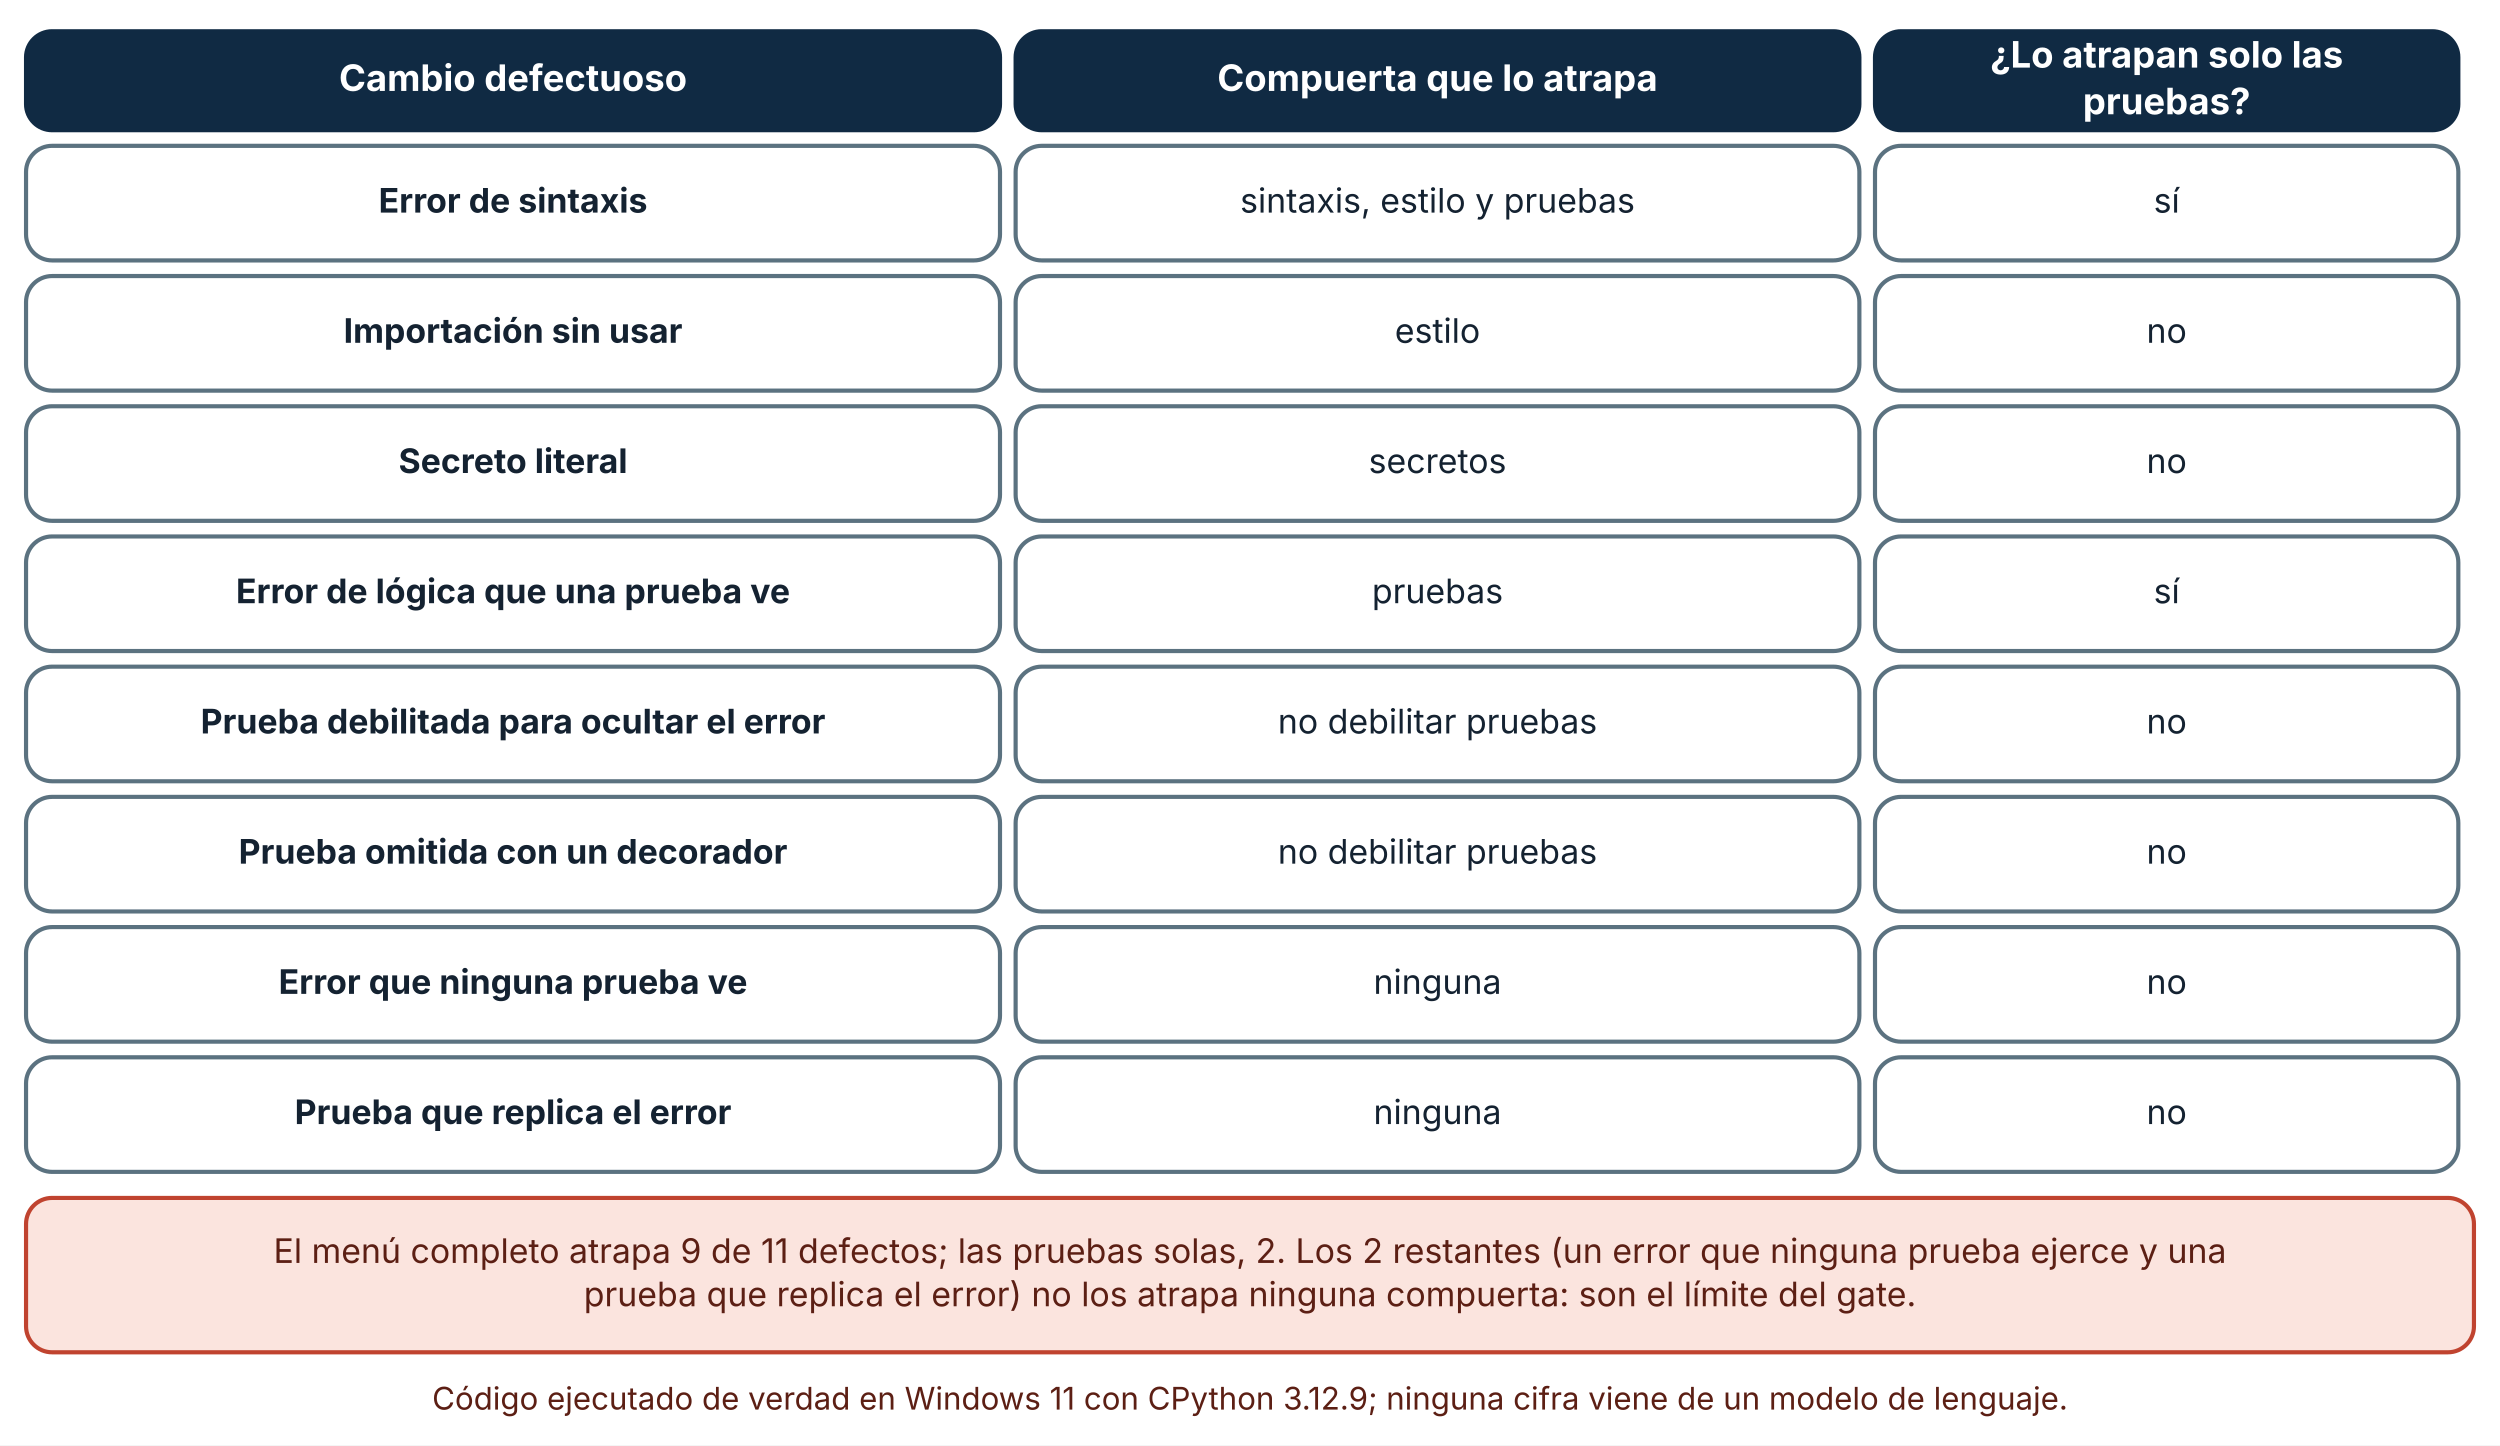
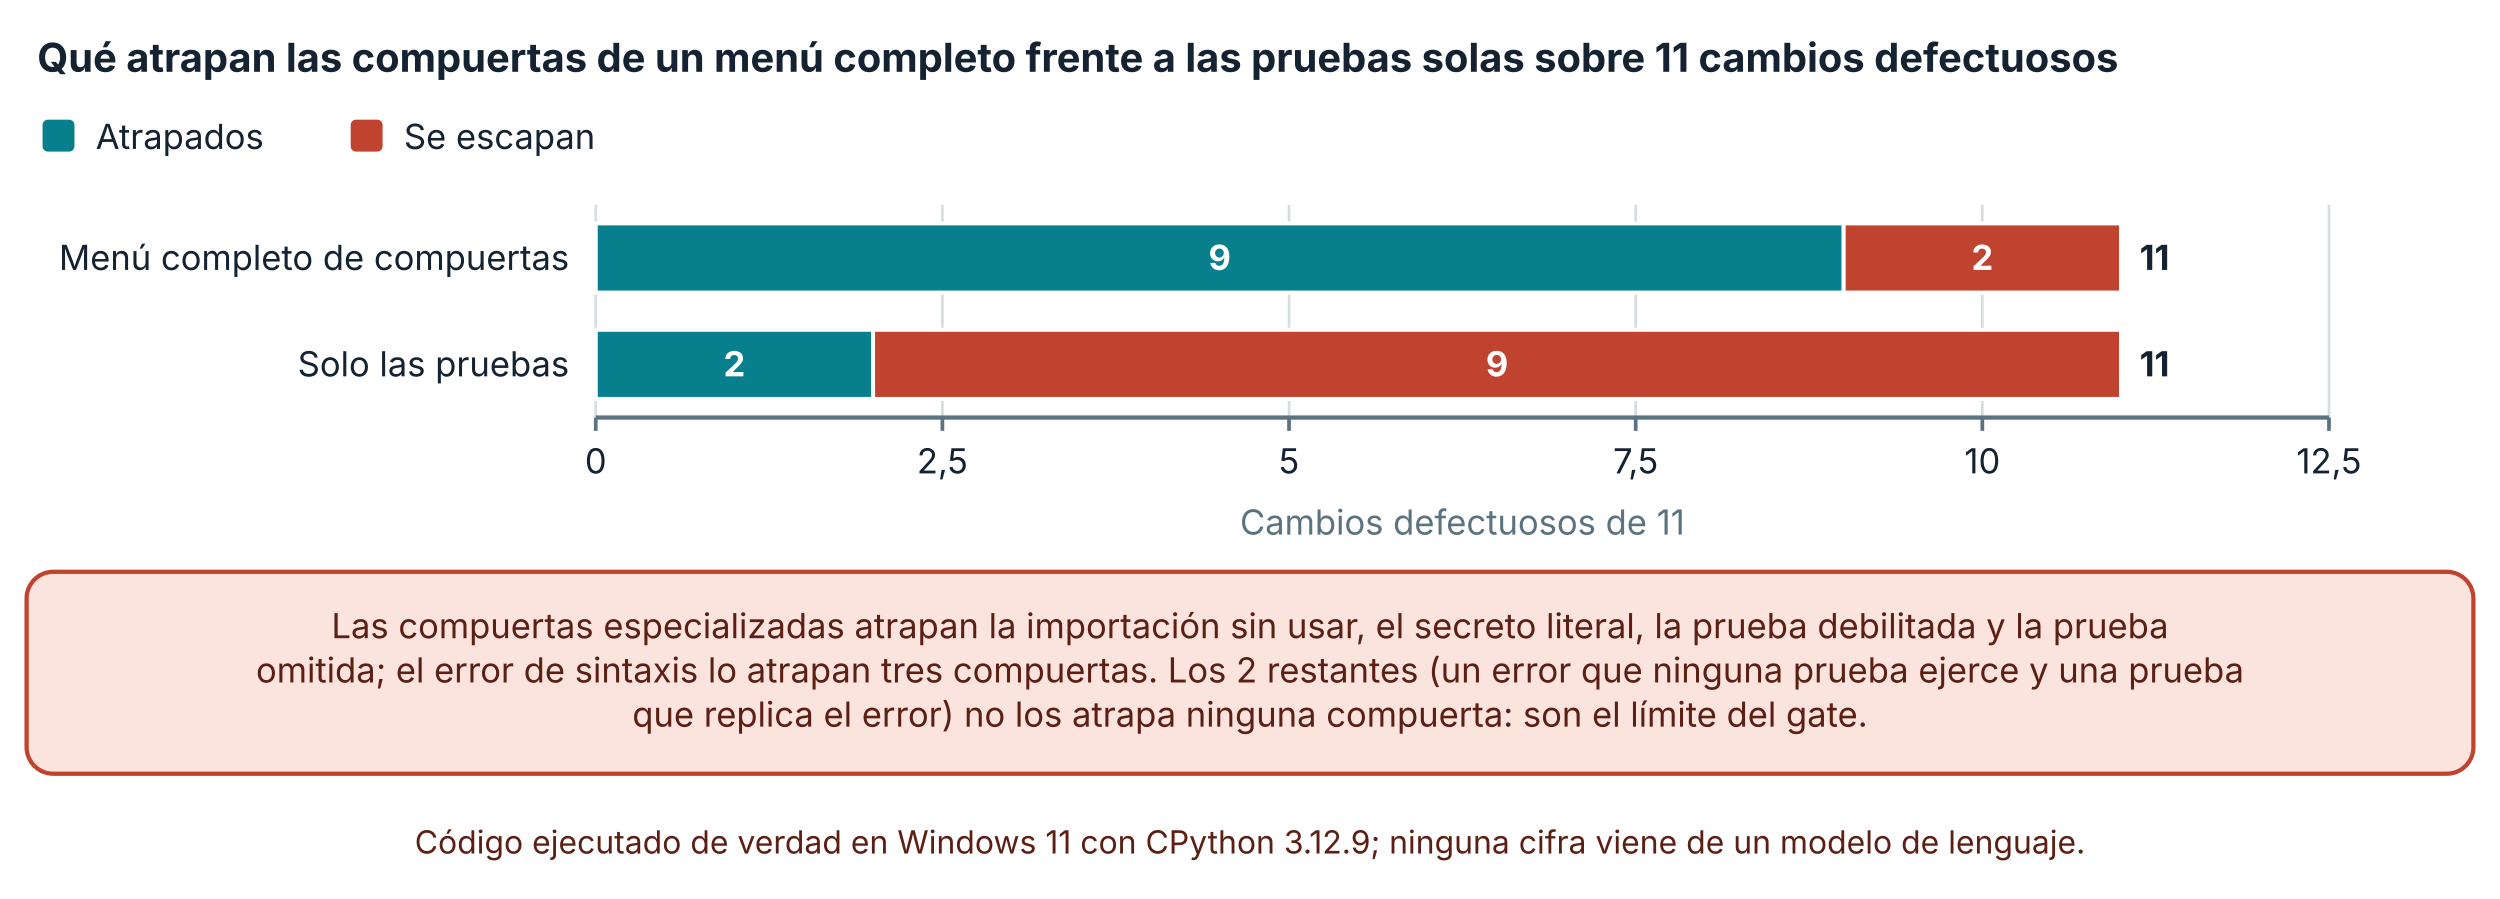
- <svg xmlns="http://www.w3.org/2000/svg" viewBox="0 0 960 555" width="960" height="555" role="img" aria-labelledby="t d" font-family="Inter, 'Segoe UI', system-ui, -apple-system, sans-serif">
+ <svg xmlns="http://www.w3.org/2000/svg" viewBox="0 0 940 338" width="940" height="338" role="img" aria-labelledby="t d" font-family="Inter, 'Segoe UI', system-ui, -apple-system, sans-serif">
  <defs>
    <marker id="arrow" viewBox="0 0 10 10" refX="9" refY="5" markerWidth="8" markerHeight="8" orient="auto-start-reverse">
      <path d="M0,0 L10,5 L0,10 z" fill="#32505f" />
    </marker>
    <marker id="arrow-coral" viewBox="0 0 10 10" refX="9" refY="5" markerWidth="8" markerHeight="8" orient="auto-start-reverse">
      <path d="M0,0 L10,5 L0,10 z" fill="#c0432f" />
    </marker>
  </defs>
-   <rect width="960" height="555" fill="#ffffff" />
-   <rect x="10" y="12" width="374" height="38" rx="10" fill="#102a43" stroke="#102a43" stroke-width="1.6" />
-   <text x="197" y="34.92" font-size="14" text-anchor="middle" font-weight="700" fill="#ffffff">
-     <tspan x="197" dy="0">Cambio defectuoso</tspan>
+   <rect width="940" height="338" fill="#ffffff" />
+   <text x="14" y="27" font-size="15" text-anchor="start" font-weight="700" fill="#142231">
+     <tspan x="14" dy="0">Qué atrapan las compuertas de un menú completo frente a las pruebas solas sobre 11 cambios defectuosos</tspan>
  </text>
-   <rect x="390" y="12" width="324" height="38" rx="10" fill="#102a43" stroke="#102a43" stroke-width="1.6" />
-   <text x="552" y="34.92" font-size="14" text-anchor="middle" font-weight="700" fill="#ffffff">
-     <tspan x="552" dy="0">Compuerta que lo atrapa</tspan>
+   <rect x="16" y="45" width="12" height="12" rx="2" fill="#087f8c" />
+   <text x="36" y="56" font-size="13" text-anchor="start" font-weight="400" fill="#142231">
+     <tspan x="36" dy="0">Atrapados</tspan>
  </text>
-   <rect x="720" y="12" width="224" height="38" rx="10" fill="#102a43" stroke="#102a43" stroke-width="1.6" />
-   <text x="832" y="25.96" font-size="14" text-anchor="middle" font-weight="700" fill="#ffffff">
-     <tspan x="832" dy="0">¿Lo atrapan solo las</tspan>
+   <rect x="131.86" y="45" width="12" height="12" rx="2" fill="#c0432f" />
+   <text x="151.86" y="56" font-size="13" text-anchor="start" font-weight="400" fill="#142231">
+     <tspan x="151.86" dy="0">Se escapan</tspan>
  </text>
-   <text x="832" y="43.88" font-size="14" text-anchor="middle" font-weight="700" fill="#ffffff">
-     <tspan x="832" dy="0">pruebas?</tspan>
+   <line x1="224" y1="77" x2="224" y2="157" stroke="#d5dde1" stroke-width="1" />
+   <line x1="224" y1="157" x2="224" y2="162" stroke="#5b7280" stroke-width="1.4" />
+   <text x="224" y="178" font-size="13" text-anchor="middle" font-weight="400" fill="#142231">
+     <tspan x="224" dy="0">0</tspan>
  </text>
-   <rect x="10" y="56" width="374" height="44" rx="10" fill="#ffffff" stroke="#5b7280" stroke-width="1.6" />
-   <text x="197" y="81.64" font-size="13" text-anchor="middle" font-weight="700" fill="#142231">
-     <tspan x="197" dy="0">Error de sintaxis</tspan>
+   <line x1="354.34" y1="77" x2="354.34" y2="157" stroke="#d5dde1" stroke-width="1" />
+   <line x1="354.34" y1="157" x2="354.34" y2="162" stroke="#5b7280" stroke-width="1.4" />
+   <text x="354.34" y="178" font-size="13" text-anchor="middle" font-weight="400" fill="#142231">
+     <tspan x="354.34" dy="0">2,5</tspan>
  </text>
-   <rect x="390" y="56" width="324" height="44" rx="10" fill="#ffffff" stroke="#5b7280" stroke-width="1.6" />
-   <text x="552" y="81.64" font-size="13" text-anchor="middle" font-weight="400" fill="#142231">
-     <tspan x="552" dy="0">sintaxis, estilo y pruebas</tspan>
+   <line x1="484.68" y1="77" x2="484.68" y2="157" stroke="#d5dde1" stroke-width="1" />
+   <line x1="484.68" y1="157" x2="484.68" y2="162" stroke="#5b7280" stroke-width="1.4" />
+   <text x="484.68" y="178" font-size="13" text-anchor="middle" font-weight="400" fill="#142231">
+     <tspan x="484.68" dy="0">5</tspan>
  </text>
-   <rect x="720" y="56" width="224" height="44" rx="10" fill="#ffffff" stroke="#5b7280" stroke-width="1.6" />
-   <text x="832" y="81.64" font-size="13" text-anchor="middle" font-weight="400" fill="#142231">
-     <tspan x="832" dy="0">sí</tspan>
+   <line x1="615.02" y1="77" x2="615.02" y2="157" stroke="#d5dde1" stroke-width="1" />
+   <line x1="615.02" y1="157" x2="615.02" y2="162" stroke="#5b7280" stroke-width="1.4" />
+   <text x="615.02" y="178" font-size="13" text-anchor="middle" font-weight="400" fill="#142231">
+     <tspan x="615.02" dy="0">7,5</tspan>
  </text>
-   <rect x="10" y="106" width="374" height="44" rx="10" fill="#ffffff" stroke="#5b7280" stroke-width="1.6" />
-   <text x="197" y="131.64" font-size="13" text-anchor="middle" font-weight="700" fill="#142231">
-     <tspan x="197" dy="0">Importación sin usar</tspan>
+   <line x1="745.36" y1="77" x2="745.36" y2="157" stroke="#d5dde1" stroke-width="1" />
+   <line x1="745.36" y1="157" x2="745.36" y2="162" stroke="#5b7280" stroke-width="1.4" />
+   <text x="745.36" y="178" font-size="13" text-anchor="middle" font-weight="400" fill="#142231">
+     <tspan x="745.36" dy="0">10</tspan>
  </text>
-   <rect x="390" y="106" width="324" height="44" rx="10" fill="#ffffff" stroke="#5b7280" stroke-width="1.6" />
-   <text x="552" y="131.64" font-size="13" text-anchor="middle" font-weight="400" fill="#142231">
-     <tspan x="552" dy="0">estilo</tspan>
+   <line x1="875.7" y1="77" x2="875.7" y2="157" stroke="#d5dde1" stroke-width="1" />
+   <line x1="875.7" y1="157" x2="875.7" y2="162" stroke="#5b7280" stroke-width="1.4" />
+   <text x="875.7" y="178" font-size="13" text-anchor="middle" font-weight="400" fill="#142231">
+     <tspan x="875.7" dy="0">12,5</tspan>
  </text>
-   <rect x="720" y="106" width="224" height="44" rx="10" fill="#ffffff" stroke="#5b7280" stroke-width="1.6" />
-   <text x="832" y="131.64" font-size="13" text-anchor="middle" font-weight="400" fill="#142231">
-     <tspan x="832" dy="0">no</tspan>
+   <line x1="224" y1="157" x2="875.7" y2="157" stroke="#5b7280" stroke-width="1.6" />
+   <text x="214" y="101.5" font-size="13" text-anchor="end" font-weight="400" fill="#142231">
+     <tspan x="214" dy="0">Menú completo de compuertas</tspan>
  </text>
-   <rect x="10" y="156" width="374" height="44" rx="10" fill="#ffffff" stroke="#5b7280" stroke-width="1.6" />
-   <text x="197" y="181.64" font-size="13" text-anchor="middle" font-weight="700" fill="#142231">
-     <tspan x="197" dy="0">Secreto literal</tspan>
+   <text x="214" y="141.5" font-size="13" text-anchor="end" font-weight="400" fill="#142231">
+     <tspan x="214" dy="0">Solo las pruebas</tspan>
  </text>
-   <rect x="390" y="156" width="324" height="44" rx="10" fill="#ffffff" stroke="#5b7280" stroke-width="1.6" />
-   <text x="552" y="181.64" font-size="13" text-anchor="middle" font-weight="400" fill="#142231">
-     <tspan x="552" dy="0">secretos</tspan>
+   <rect x="224" y="84" width="469.224" height="26" fill="#087f8c" stroke="#ffffff" stroke-width="1.5" />
+   <text x="458.612" y="101.5" font-size="13" text-anchor="middle" font-weight="700" fill="#ffffff">
+     <tspan x="458.612" dy="0">9</tspan>
  </text>
-   <rect x="720" y="156" width="224" height="44" rx="10" fill="#ffffff" stroke="#5b7280" stroke-width="1.6" />
-   <text x="832" y="181.64" font-size="13" text-anchor="middle" font-weight="400" fill="#142231">
-     <tspan x="832" dy="0">no</tspan>
+   <rect x="693.224" y="84" width="104.272" height="26" fill="#c0432f" stroke="#ffffff" stroke-width="1.5" />
+   <text x="745.36" y="101.5" font-size="13" text-anchor="middle" font-weight="700" fill="#ffffff">
+     <tspan x="745.36" dy="0">2</tspan>
  </text>
-   <rect x="10" y="206" width="374" height="44" rx="10" fill="#ffffff" stroke="#5b7280" stroke-width="1.6" />
-   <text x="197" y="231.64" font-size="13" text-anchor="middle" font-weight="700" fill="#142231">
-     <tspan x="197" dy="0">Error de lógica que una prueba ve</tspan>
+   <text x="804.496" y="101.5" font-size="13" text-anchor="start" font-weight="700" fill="#142231">
+     <tspan x="804.496" dy="0">11</tspan>
  </text>
-   <rect x="390" y="206" width="324" height="44" rx="10" fill="#ffffff" stroke="#5b7280" stroke-width="1.6" />
-   <text x="552" y="231.64" font-size="13" text-anchor="middle" font-weight="400" fill="#142231">
-     <tspan x="552" dy="0">pruebas</tspan>
+   <rect x="224" y="124" width="104.272" height="26" fill="#087f8c" stroke="#ffffff" stroke-width="1.5" />
+   <text x="276.136" y="141.5" font-size="13" text-anchor="middle" font-weight="700" fill="#ffffff">
+     <tspan x="276.136" dy="0">2</tspan>
  </text>
-   <rect x="720" y="206" width="224" height="44" rx="10" fill="#ffffff" stroke="#5b7280" stroke-width="1.6" />
-   <text x="832" y="231.64" font-size="13" text-anchor="middle" font-weight="400" fill="#142231">
-     <tspan x="832" dy="0">sí</tspan>
+   <rect x="328.272" y="124" width="469.224" height="26" fill="#c0432f" stroke="#ffffff" stroke-width="1.5" />
+   <text x="562.884" y="141.5" font-size="13" text-anchor="middle" font-weight="700" fill="#ffffff">
+     <tspan x="562.884" dy="0">9</tspan>
  </text>
-   <rect x="10" y="256" width="374" height="44" rx="10" fill="#ffffff" stroke="#5b7280" stroke-width="1.6" />
-   <text x="197" y="281.64" font-size="13" text-anchor="middle" font-weight="700" fill="#142231">
-     <tspan x="197" dy="0">Prueba debilitada para ocultar el error</tspan>
+   <text x="804.496" y="141.5" font-size="13" text-anchor="start" font-weight="700" fill="#142231">
+     <tspan x="804.496" dy="0">11</tspan>
  </text>
-   <rect x="390" y="256" width="324" height="44" rx="10" fill="#ffffff" stroke="#5b7280" stroke-width="1.6" />
-   <text x="552" y="281.64" font-size="13" text-anchor="middle" font-weight="400" fill="#142231">
-     <tspan x="552" dy="0">no debilitar pruebas</tspan>
+   <text x="549.85" y="201" font-size="13" text-anchor="middle" font-weight="400" fill="#5b7280">
+     <tspan x="549.85" dy="0">Cambios defectuosos de 11</tspan>
  </text>
-   <rect x="720" y="256" width="224" height="44" rx="10" fill="#ffffff" stroke="#5b7280" stroke-width="1.6" />
-   <text x="832" y="281.64" font-size="13" text-anchor="middle" font-weight="400" fill="#142231">
-     <tspan x="832" dy="0">no</tspan>
+   <rect x="10" y="215" width="920" height="75.92" rx="10" fill="#fbe4de" stroke="#c0432f" stroke-width="1.6" />
+   <text x="470" y="239.96" font-size="13" text-anchor="middle" font-weight="400" fill="#5c1f14">
+     <tspan x="470" dy="0">Las compuertas especializadas atrapan la importación sin usar, el secreto literal, la prueba debilitada y la prueba</tspan>
  </text>
-   <rect x="10" y="306" width="374" height="44" rx="10" fill="#ffffff" stroke="#5b7280" stroke-width="1.6" />
-   <text x="197" y="331.64" font-size="13" text-anchor="middle" font-weight="700" fill="#142231">
-     <tspan x="197" dy="0">Prueba omitida con un decorador</tspan>
+   <text x="470" y="256.6" font-size="13" text-anchor="middle" font-weight="400" fill="#5c1f14">
+     <tspan x="470" dy="0">omitida; el error de sintaxis lo atrapan tres compuertas. Los 2 restantes (un error que ninguna prueba ejerce y una prueba</tspan>
  </text>
-   <rect x="390" y="306" width="324" height="44" rx="10" fill="#ffffff" stroke="#5b7280" stroke-width="1.6" />
-   <text x="552" y="331.64" font-size="13" text-anchor="middle" font-weight="400" fill="#142231">
-     <tspan x="552" dy="0">no debilitar pruebas</tspan>
+   <text x="470" y="273.24" font-size="13" text-anchor="middle" font-weight="400" fill="#5c1f14">
+     <tspan x="470" dy="0">que replica el error) no los atrapa ninguna compuerta: son el límite del gate.</tspan>
  </text>
-   <rect x="720" y="306" width="224" height="44" rx="10" fill="#ffffff" stroke="#5b7280" stroke-width="1.6" />
-   <text x="832" y="331.64" font-size="13" text-anchor="middle" font-weight="400" fill="#142231">
-     <tspan x="832" dy="0">no</tspan>
-   </text>
-   <rect x="10" y="356" width="374" height="44" rx="10" fill="#ffffff" stroke="#5b7280" stroke-width="1.6" />
-   <text x="197" y="381.64" font-size="13" text-anchor="middle" font-weight="700" fill="#142231">
-     <tspan x="197" dy="0">Error que ninguna prueba ve</tspan>
-   </text>
-   <rect x="390" y="356" width="324" height="44" rx="10" fill="#ffffff" stroke="#5b7280" stroke-width="1.6" />
-   <text x="552" y="381.64" font-size="13" text-anchor="middle" font-weight="400" fill="#142231">
-     <tspan x="552" dy="0">ninguna</tspan>
-   </text>
-   <rect x="720" y="356" width="224" height="44" rx="10" fill="#ffffff" stroke="#5b7280" stroke-width="1.6" />
-   <text x="832" y="381.64" font-size="13" text-anchor="middle" font-weight="400" fill="#142231">
-     <tspan x="832" dy="0">no</tspan>
-   </text>
-   <rect x="10" y="406" width="374" height="44" rx="10" fill="#ffffff" stroke="#5b7280" stroke-width="1.6" />
-   <text x="197" y="431.64" font-size="13" text-anchor="middle" font-weight="700" fill="#142231">
-     <tspan x="197" dy="0">Prueba que replica el error</tspan>
-   </text>
-   <rect x="390" y="406" width="324" height="44" rx="10" fill="#ffffff" stroke="#5b7280" stroke-width="1.6" />
-   <text x="552" y="431.64" font-size="13" text-anchor="middle" font-weight="400" fill="#142231">
-     <tspan x="552" dy="0">ninguna</tspan>
-   </text>
-   <rect x="720" y="406" width="224" height="44" rx="10" fill="#ffffff" stroke="#5b7280" stroke-width="1.6" />
-   <text x="832" y="431.64" font-size="13" text-anchor="middle" font-weight="400" fill="#142231">
-     <tspan x="832" dy="0">no</tspan>
-   </text>
-   <rect x="10" y="460" width="940" height="59.28" rx="10" fill="#fbe4de" stroke="#c0432f" stroke-width="1.6" />
-   <text x="480" y="484.96" font-size="13" text-anchor="middle" font-weight="400" fill="#5c1f14">
-     <tspan x="480" dy="0">El menú completo atrapa 9 de 11 defectos; las pruebas solas, 2. Los 2 restantes (un error que ninguna prueba ejerce y una</tspan>
-   </text>
-   <text x="480" y="501.6" font-size="13" text-anchor="middle" font-weight="400" fill="#5c1f14">
-     <tspan x="480" dy="0">prueba que replica el error) no los atrapa ninguna compuerta: son el límite del gate.</tspan>
-   </text>
-   <text x="480" y="541.28" font-size="12" text-anchor="middle" font-weight="400" fill="#5c1f14">
-     <tspan x="480" dy="0">Código ejecutado de verdad en Windows 11 con CPython 3.12.9; ninguna cifra viene de un modelo de lenguaje.</tspan>
+   <text x="470" y="320.92" font-size="12" text-anchor="middle" font-weight="400" fill="#5c1f14">
+     <tspan x="470" dy="0">Código ejecutado de verdad en Windows 11 con CPython 3.12.9; ninguna cifra viene de un modelo de lenguaje.</tspan>
  </text>
</svg>
